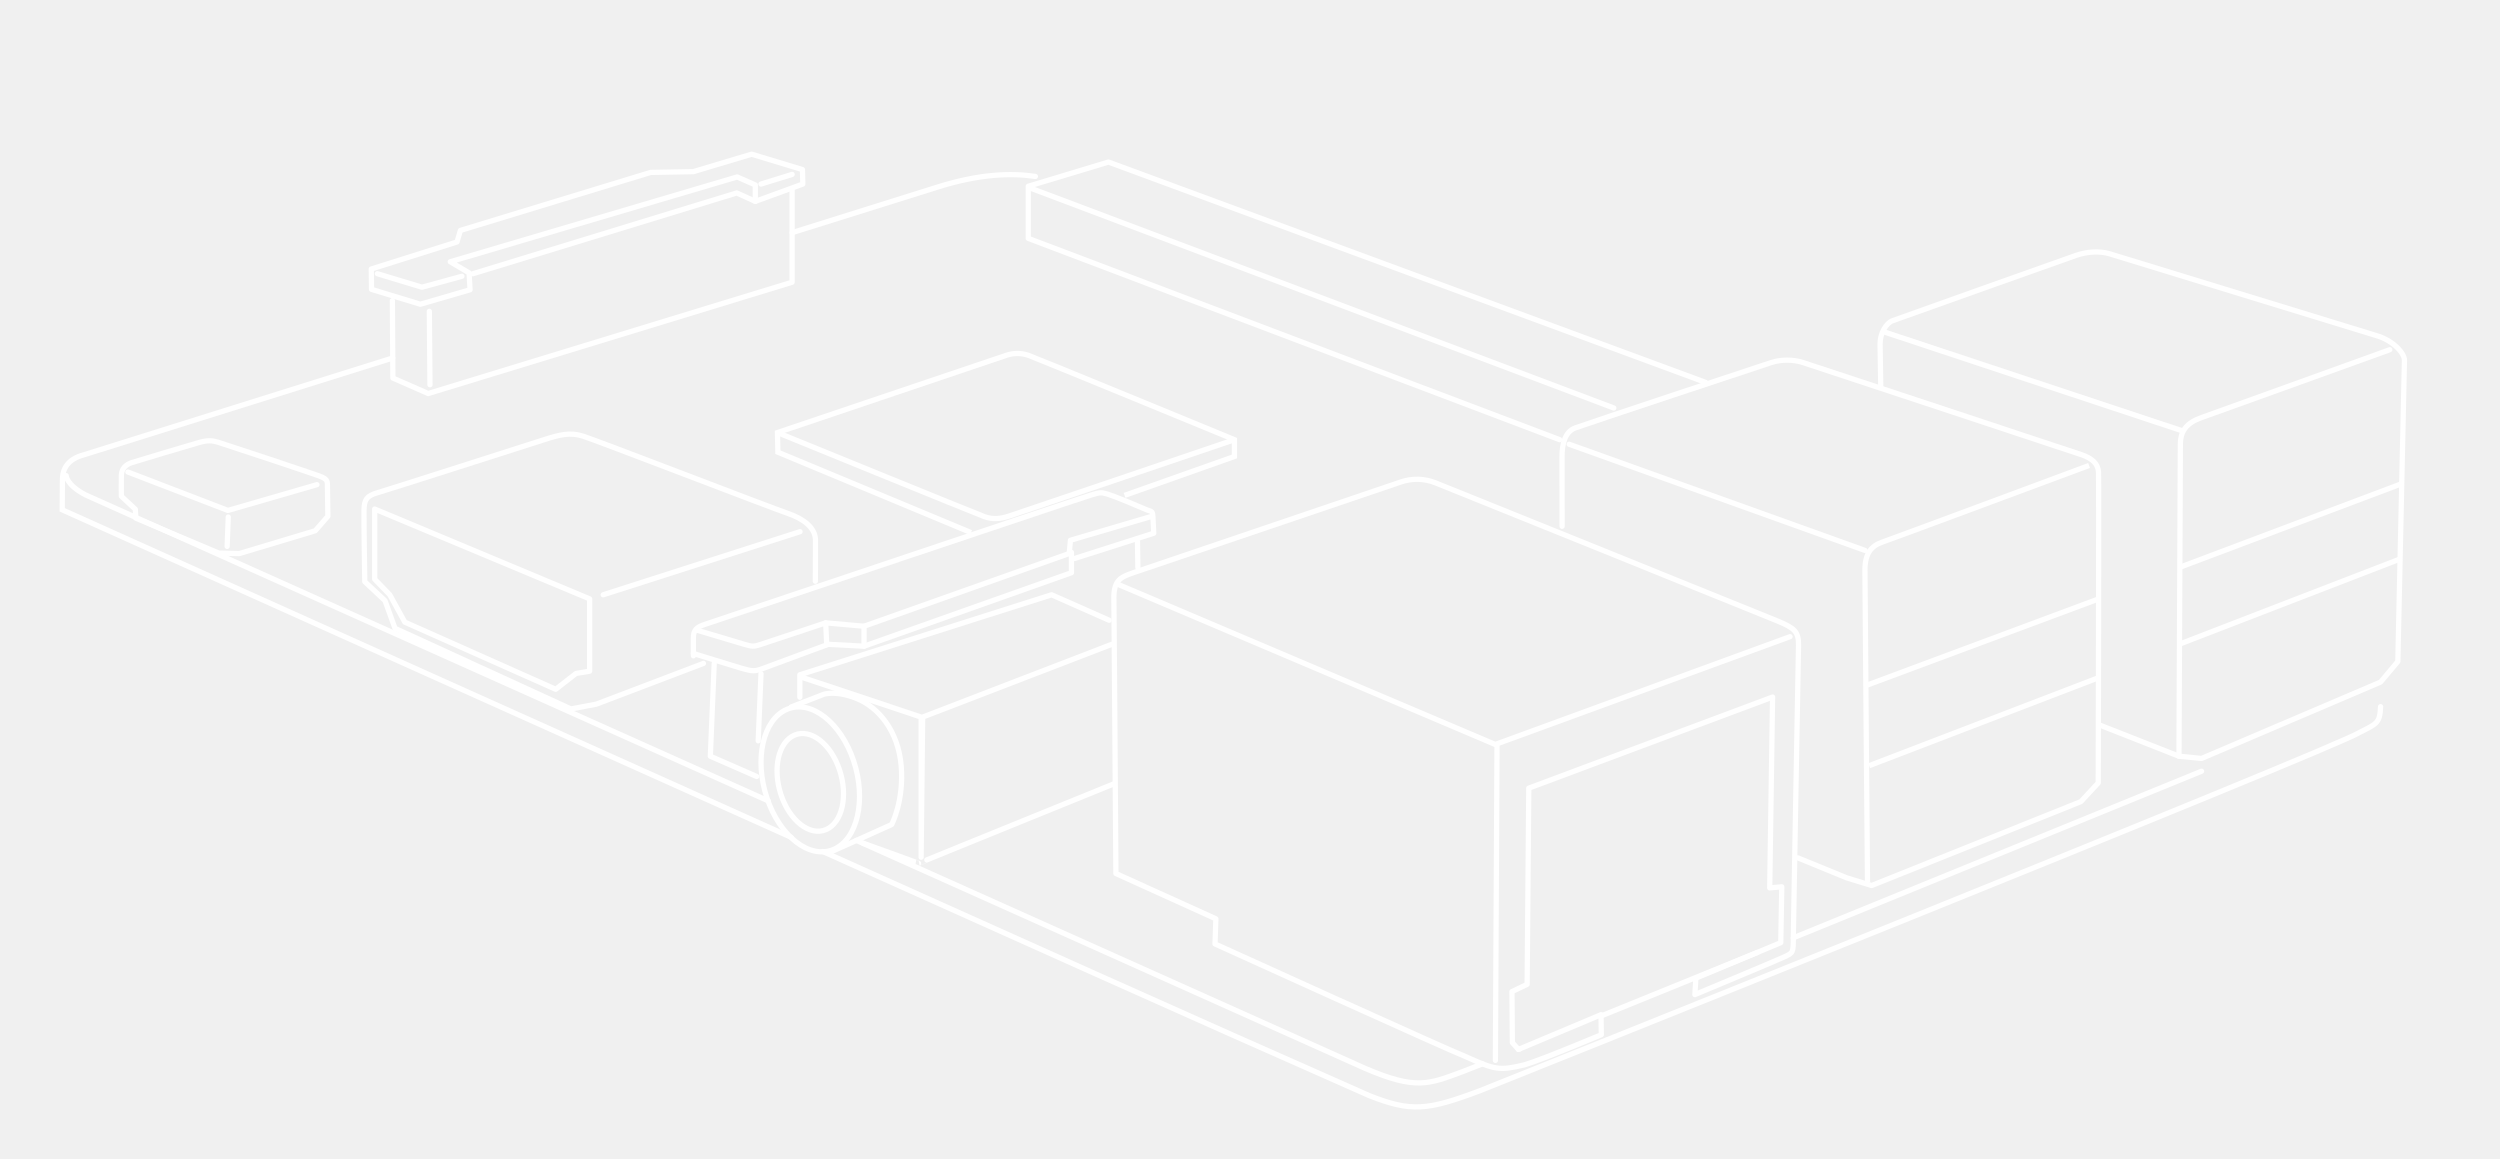
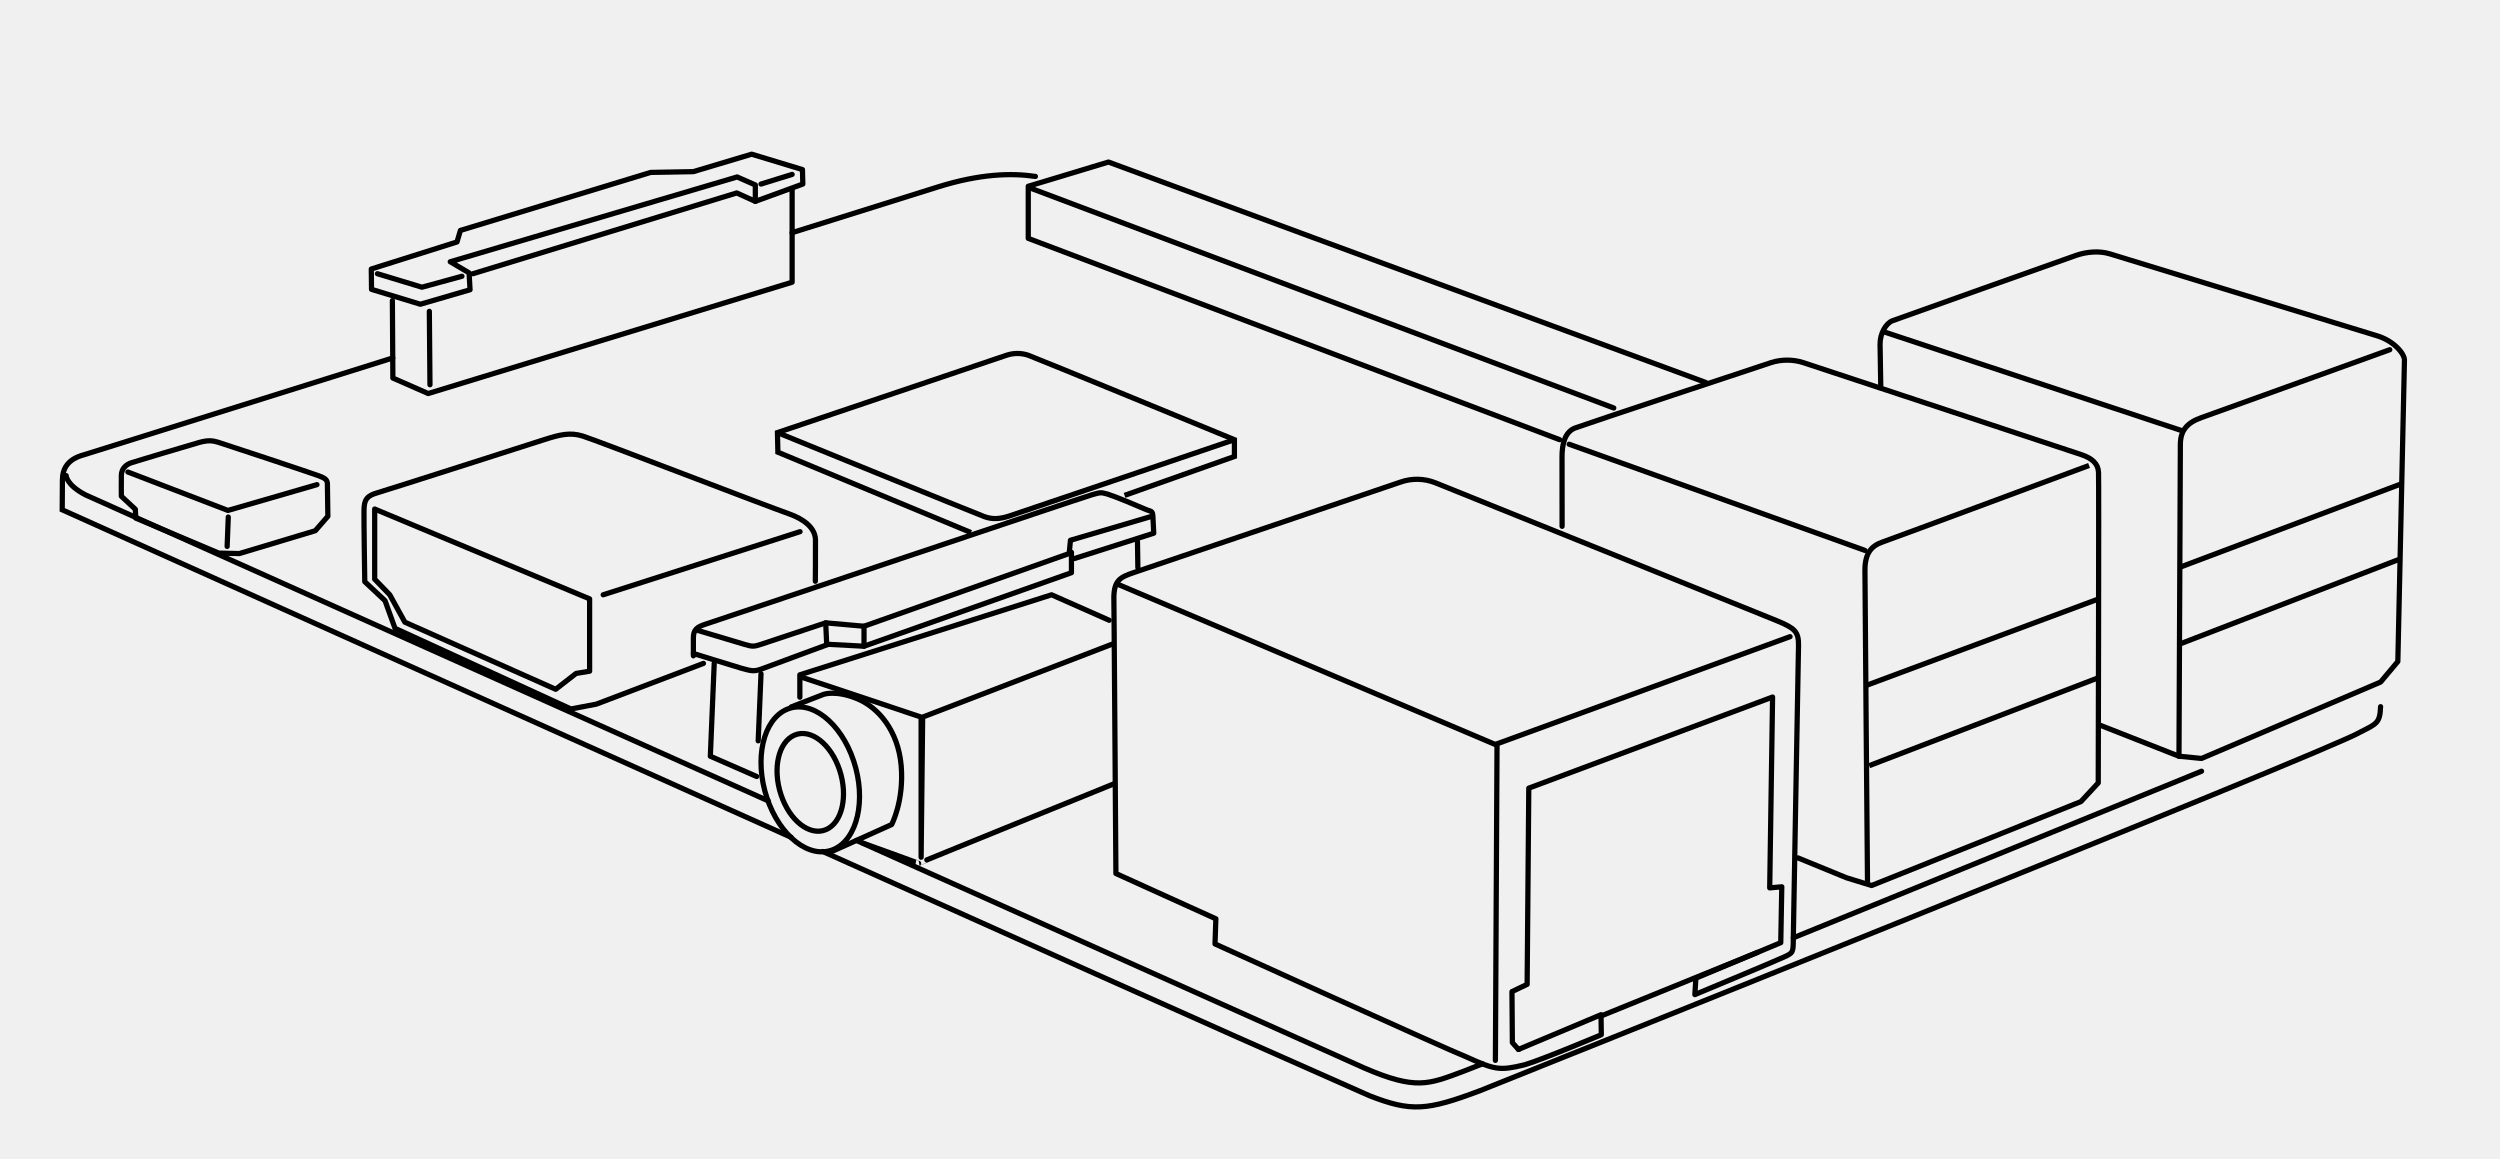
- <svg xmlns="http://www.w3.org/2000/svg" version="1.1" viewBox="0, 0, 477, 221">
+ <svg xmlns="http://www.w3.org/2000/svg" version="1.1" x="0" y="0" width="477" height="221" viewBox="0, 0, 477, 221">
  <g id="base">
-     <path d="M454.215,134.836 C454.085,137.967 453.499,138.079 450.26,139.724 C445.329,142.898 282.538,208.047 282.358,208.115 C272.24,211.928 269.223,212.167 261.29,209.061 C226.452,193.702 191.739,178.056 157.002,162.469" fill-opacity="0" stroke="#FFFFFF" stroke-width="1" stroke-linecap="round" />
-     <path d="M150.956,159.756 C104.585,138.948 58.227,118.112 11.871,97.273 C11.871,97.273 11.907,93.907 11.907,91.655 C11.907,89.404 12.913,87.584 16.078,86.755 C35.699,80.611 55.317,74.454 74.935,68.3" fill-opacity="0" stroke="#FFFFFF" stroke-width="1" stroke-linecap="round" />
-     <path d="M151.137,44.393 C160.409,41.487 169.679,38.573 178.952,35.669 C186.906,33.179 192.897,32.972 197.554,33.664" fill-opacity="0" stroke="#FFFFFF" stroke-width="1" stroke-linecap="round" />
-     <path d="M282.88,202.972 C281.608,203.478 280.338,203.986 279.059,204.47 C272.581,206.868 270.185,208.024 260.391,203.811 C228.062,189.327 195.735,174.838 163.407,160.35" fill-opacity="0" stroke="#FFFFFF" stroke-width="1" stroke-linecap="round" />
-     <path d="M146.567,152.802 C103.145,133.338 59.719,113.882 16.298,94.418 C12.629,92.487 12.629,90.75 12.629,90.75" fill-opacity="0" stroke="#FFFFFF" stroke-width="1" stroke-linecap="round" />
-     <path d="M289.896,200.157 L289.716,200.229" fill-opacity="0" stroke="#FFFFFF" stroke-width="1" stroke-linecap="round" />
-     <path d="M335.316,181.722 C325.372,185.772 315.427,189.816 305.478,193.852" fill-opacity="0" stroke="#FFFFFF" stroke-width="1" stroke-linecap="round" />
-     <path d="M420.052,147.15 C394.094,157.756 368.134,168.356 342.165,178.933" fill-opacity="0" stroke="#FFFFFF" stroke-width="1" stroke-linecap="round" />
+     <path d="M454.215,134.836 C454.085,137.967 453.499,138.079 450.26,139.724 C445.329,142.898 282.538,208.047 282.358,208.115 C272.24,211.928 269.223,212.167 261.29,209.061 C226.452,193.702 191.739,178.056 157.002,162.469" fill-opacity="0" stroke="#000000" stroke-width="1" stroke-linecap="round" />
+     <path d="M150.956,159.756 C104.585,138.948 58.227,118.112 11.871,97.273 C11.871,97.273 11.907,93.907 11.907,91.655 C11.907,89.404 12.913,87.584 16.078,86.755 C35.699,80.611 55.317,74.454 74.935,68.3" fill-opacity="0" stroke="#000000" stroke-width="1" stroke-linecap="round" />
+     <path d="M151.137,44.393 C160.409,41.487 169.679,38.573 178.952,35.669 C186.906,33.179 192.897,32.972 197.554,33.664" fill-opacity="0" stroke="#000000" stroke-width="1" stroke-linecap="round" />
+     <path d="M420.052,147.15 C394.094,157.756 368.134,168.356 342.165,178.933" fill-opacity="0" stroke="#000000" stroke-width="1" stroke-linecap="round" />
+     <path d="M335.316,181.722 C325.372,185.772 315.427,189.816 305.478,193.852" fill-opacity="0" stroke="#000000" stroke-width="1" stroke-linecap="round" />
+     <path d="M289.896,200.157 L289.716,200.229" fill-opacity="0" stroke="#000000" stroke-width="1" stroke-linecap="round" />
+     <path d="M282.88,202.972 C281.608,203.478 280.338,203.986 279.059,204.47 C272.581,206.868 270.185,208.024 260.391,203.811 C228.062,189.327 195.735,174.838 163.407,160.35" fill-opacity="0" stroke="#000000" stroke-width="1" stroke-linecap="round" />
+     <path d="M146.567,152.802 C103.145,133.338 59.719,113.882 16.298,94.418 C12.629,92.487 12.629,90.75 12.629,90.75" fill-opacity="0" stroke="#000000" stroke-width="1" stroke-linecap="round" />
  </g>
  <g id="GPID">
-     <path d="M297.574,83.89 L196.192,45.482 L196.192,35.538 L211.491,30.918 L325.454,72.972" fill-opacity="0" stroke="#FFFFFF" stroke-width="1" stroke-linecap="round" stroke-linejoin="round" />
+     <path d="M297.574,83.89 L196.192,45.482 L196.192,35.538 L211.491,30.918 L325.454,72.972" fill-opacity="0" stroke="#000000" stroke-width="1" stroke-linecap="round" stroke-linejoin="round" />
    <g>
      <path d="M196.897,35.999 L307.907,77.846" fill="#FFFFFF" />
-       <path d="M196.897,35.999 L307.907,77.846" fill-opacity="0" stroke="#FFFFFF" stroke-width="1" stroke-linecap="round" stroke-linejoin="round" />
+       <path d="M196.897,35.999 L307.907,77.846" fill-opacity="0" stroke="#000000" stroke-width="1" stroke-linecap="round" stroke-linejoin="round" />
    </g>
  </g>
  <g id="ether-USB">
-     <path d="M305.474,193.605 L305.53,197.426 C305.53,197.426 294.204,202.201 290.909,203.159 C286.026,204.343 285.232,204.117 279.632,201.593 C276.954,200.601 231.823,180.102 231.823,180.102 L231.988,175.31 L212.914,166.667 C212.914,166.667 212.522,110.241 212.522,114.173 C212.522,110.701 213.747,110.139 216.249,109.271 C218.379,108.532 265.006,92.759 267.222,91.981 C269.439,91.203 271.795,91.295 273.885,92.124 C275.975,92.954 335.777,117.087 339.08,118.46 C342.383,119.834 343.196,120.49 343.159,123.122 C343.123,125.755 342.188,176.007 342.165,178.893 C342.142,181.779 342.178,181.768 340.373,182.605 C338.568,183.442 323.382,189.771 323.382,189.771 L323.572,186.633 L339.769,179.86 L339.965,169.202 L337.661,169.406 L338.207,132.995 L291.692,150.379 L291.378,187.811 L288.482,189.201 L288.559,198.93 L289.718,200.232 L305.474,193.605 z" fill-opacity="0" stroke="#FFFFFF" stroke-width="1" stroke-linejoin="round" />
-     <path d="M285.322,202.32 L285.632,141.919 L341.542,121.475" fill-opacity="0" stroke="#FFFFFF" stroke-width="1" stroke-linecap="round" stroke-linejoin="round" />
+     <path d="M305.474,193.605 L305.53,197.426 C305.53,197.426 294.204,202.201 290.909,203.159 C286.026,204.343 285.232,204.117 279.632,201.593 C276.954,200.601 231.823,180.102 231.823,180.102 L231.988,175.31 L212.914,166.667 C212.914,166.667 212.522,110.241 212.522,114.173 C212.522,110.701 213.747,110.139 216.249,109.271 C218.379,108.532 265.006,92.759 267.222,91.981 C269.439,91.203 271.795,91.295 273.885,92.124 C275.975,92.954 335.777,117.087 339.08,118.46 C342.383,119.834 343.196,120.49 343.159,123.122 C343.123,125.755 342.188,176.007 342.165,178.893 C342.142,181.779 342.178,181.768 340.373,182.605 C338.568,183.442 323.382,189.771 323.382,189.771 L323.572,186.633 L339.769,179.86 L339.965,169.202 L337.661,169.406 L338.207,132.995 L291.692,150.379 L291.378,187.811 L288.482,189.201 L288.559,198.93 L289.718,200.232 L305.474,193.605 z" fill-opacity="0" stroke="#000000" stroke-width="1" stroke-linejoin="round" />
+     <path d="M285.322,202.32 L285.632,141.919 L341.542,121.475" fill-opacity="0" stroke="#000000" stroke-width="1" stroke-linecap="round" stroke-linejoin="round" />
    <g>
      <path d="M285.322,142.06 L213.5,111.575" fill="#FFFFFF" />
-       <path d="M285.322,142.06 L213.5,111.575" fill-opacity="0" stroke="#FFFFFF" stroke-width="1" stroke-linecap="round" stroke-linejoin="round" />
+       <path d="M285.322,142.06 L213.5,111.575" fill-opacity="0" stroke="#000000" stroke-width="1" stroke-linecap="round" stroke-linejoin="round" />
    </g>
-     <path d="M298.049,100.422 C298.049,100.422 298.022,90.341 298.034,87.373 C297.997,84.594 298.648,82.363 300.552,81.652 C302.456,80.942 336.036,69.796 337.949,69.177 C339.861,68.558 342.141,68.565 344.028,69.177 C345.915,69.79 395.141,86.068 397.158,86.758 C399.175,87.449 400.31,88.462 400.398,90.097 C400.487,91.732 400.344,149.379 400.344,149.379 L397.035,152.947 L357.106,168.956 L352.322,167.484 L343.062,163.691" fill-opacity="0" stroke="#FFFFFF" stroke-width="1" stroke-linecap="round" stroke-linejoin="round" />
-     <path d="M356.319,168.332 C356.319,168.332 355.831,112.024 355.831,108.795 C355.831,105.565 357.042,104.153 359.195,103.413 C361.347,102.673 398.593,88.81 398.593,88.81" fill-opacity="0" stroke="#FFFFFF" stroke-width="1" />
-     <path d="M355.831,105.02 L299.397,84.762" fill-opacity="0" stroke="#FFFFFF" stroke-width="1" stroke-linecap="round" stroke-linejoin="round" />
-     <path d="M400.427,114.267 L355.831,130.871" fill-opacity="0" stroke="#FFFFFF" stroke-width="1" />
+     <path d="M298.049,100.422 C298.049,100.422 298.022,90.341 298.034,87.373 C297.997,84.594 298.648,82.363 300.552,81.652 C302.456,80.942 336.036,69.796 337.949,69.177 C339.861,68.558 342.141,68.565 344.028,69.177 C345.915,69.79 395.141,86.068 397.158,86.758 C399.175,87.449 400.31,88.462 400.398,90.097 C400.487,91.732 400.344,149.379 400.344,149.379 L397.035,152.947 L357.106,168.956 L352.322,167.484 L343.062,163.691" fill-opacity="0" stroke="#000000" stroke-width="1" stroke-linecap="round" stroke-linejoin="round" />
+     <path d="M356.319,168.332 C356.319,168.332 355.831,112.024 355.831,108.795 C355.831,105.565 357.042,104.153 359.195,103.413 C361.347,102.673 398.593,88.81 398.593,88.81" fill-opacity="0" stroke="#000000" stroke-width="1" />
+     <path d="M355.831,105.02 L299.397,84.762" fill-opacity="0" stroke="#000000" stroke-width="1" stroke-linecap="round" stroke-linejoin="round" />
+     <path d="M400.427,114.267 L355.831,130.871" fill-opacity="0" stroke="#000000" stroke-width="1" />
    <g>
      <path d="M400.427,129.289 L356.639,146.09" fill="#FFFFFF" />
-       <path d="M400.427,129.289 L356.639,146.09" fill-opacity="0" stroke="#FFFFFF" stroke-width="1" />
+       <path d="M400.427,129.289 L356.639,146.09" fill-opacity="0" stroke="#000000" stroke-width="1" />
    </g>
-     <path d="M358.85,73.83 C358.85,73.83 358.736,67.77 358.716,65.678 C358.697,63.585 359.87,61.65 361.099,61.193 C362.327,60.737 394.108,49.418 396.131,48.722 C398.155,48.026 400.54,47.821 402.577,48.442 C404.614,49.062 451.668,63.492 453.304,63.996 C456.828,64.995 458.791,67.545 458.769,68.716 C458.747,69.886 457.508,126.214 457.508,126.214 L454.215,130.137 L420.052,144.711 L415.749,144.29 L400.427,138.265" fill-opacity="0" stroke="#FFFFFF" stroke-width="1" stroke-linecap="round" stroke-linejoin="round" />
-     <path d="M415.749,144.29 C415.749,144.29 415.986,87.279 416.013,84.762 C416.04,82.246 417.152,80.697 420.052,79.674 C422.952,78.651 455.969,66.725 455.969,66.725" fill-opacity="0" stroke="#FFFFFF" stroke-width="1" stroke-linecap="round" stroke-linejoin="round" />
+     <path d="M358.85,73.83 C358.85,73.83 358.736,67.77 358.716,65.678 C358.697,63.585 359.87,61.65 361.099,61.193 C362.327,60.737 394.108,49.418 396.131,48.722 C398.155,48.026 400.54,47.821 402.577,48.442 C404.614,49.062 451.668,63.492 453.304,63.996 C456.828,64.995 458.791,67.545 458.769,68.716 C458.747,69.886 457.508,126.214 457.508,126.214 L454.215,130.137 L420.052,144.711 L415.749,144.29 L400.427,138.265" fill-opacity="0" stroke="#000000" stroke-width="1" stroke-linecap="round" stroke-linejoin="round" />
+     <path d="M415.749,144.29 C415.749,144.29 415.986,87.279 416.013,84.762 C416.04,82.246 417.152,80.697 420.052,79.674 C422.952,78.651 455.969,66.725 455.969,66.725" fill-opacity="0" stroke="#000000" stroke-width="1" stroke-linecap="round" stroke-linejoin="round" />
    <g>
      <path d="M416.367,82.198 L359.385,63.293" fill="#FFFFFF" />
-       <path d="M416.367,82.198 L359.385,63.293" fill-opacity="0" stroke="#FFFFFF" stroke-width="1" />
+       <path d="M416.367,82.198 L359.385,63.293" fill-opacity="0" stroke="#000000" stroke-width="1" />
    </g>
    <g>
      <path d="M458.172,92.317 L415.749,108.293" fill="#FFFFFF" />
-       <path d="M458.172,92.317 L415.749,108.293" fill-opacity="0" stroke="#FFFFFF" stroke-width="1" />
+       <path d="M458.172,92.317 L415.749,108.293" fill-opacity="0" stroke="#000000" stroke-width="1" />
    </g>
    <g>
      <path d="M458.172,106.562 L415.749,122.938" fill="#FFFFFF" />
-       <path d="M458.172,106.562 L415.749,122.938" fill-opacity="0" stroke="#FFFFFF" stroke-width="1" />
+       <path d="M458.172,106.562 L415.749,122.938" fill-opacity="0" stroke="#000000" stroke-width="1" />
    </g>
  </g>
  <g id="audio-cam-hdmi-power">
    <g id="audio">
-       <path d="M159.039,162.076 C154.464,164.006 148.768,159.584 146.317,152.199 C143.866,144.814 145.588,137.262 150.163,135.332 C154.739,133.402 160.435,137.824 162.886,145.21 C165.337,152.595 163.615,160.146 159.039,162.076 z" fill-opacity="0" stroke="#FFFFFF" stroke-width="1" stroke-linecap="round" stroke-linejoin="round" />
-       <path d="M157.595,158.294 C154.509,159.596 150.666,156.613 149.013,151.631 C147.36,146.649 148.521,141.556 151.608,140.254 C154.694,138.952 158.536,141.935 160.19,146.916 C161.843,151.898 160.681,156.992 157.595,158.294 z" fill-opacity="0" stroke="#FFFFFF" stroke-width="1" stroke-linecap="round" stroke-linejoin="round" />
-       <path d="M150.976,134.88 L157.168,132.474 C157.168,132.474 159.479,131.648 163.524,133.299 C167.569,134.95 171.366,139.4 171.944,146.09 C172.522,152.781 170.128,157.321 170.128,157.321 L158.571,162.529" fill-opacity="0" stroke="#FFFFFF" stroke-width="1" stroke-linecap="round" stroke-linejoin="round" />
-       <path d="M152.611,133.028 C152.611,132.931 152.611,128.75 152.611,128.75 L200.642,113.485 L211.629,118.346" fill-opacity="0" stroke="#FFFFFF" stroke-width="1" stroke-linecap="round" stroke-linejoin="round" />
-       <path d="M212.522,149.557 C212.522,149.557 175.168,164.724 175.265,164.724 C175.362,164.724 164.57,160.835 164.57,160.835" fill-opacity="0" stroke="#FFFFFF" stroke-width="1" stroke-linecap="round" stroke-linejoin="round" />
-       <path d="M153.194,129.289 L175.751,136.82 L175.751,163.558 L176.043,136.82 L212.115,122.938" fill-opacity="0" stroke="#FFFFFF" stroke-width="1" stroke-linecap="round" stroke-linejoin="round" />
+       <path d="M159.039,162.076 C154.464,164.006 148.768,159.584 146.317,152.199 C143.866,144.814 145.588,137.262 150.163,135.332 C154.739,133.402 160.435,137.824 162.886,145.21 C165.337,152.595 163.615,160.146 159.039,162.076 z" fill-opacity="0" stroke="#000000" stroke-width="1" stroke-linecap="round" stroke-linejoin="round" />
+       <path d="M157.595,158.294 C154.509,159.596 150.666,156.613 149.013,151.631 C147.36,146.649 148.521,141.556 151.608,140.254 C154.694,138.952 158.536,141.935 160.19,146.916 C161.843,151.898 160.681,156.992 157.595,158.294 z" fill-opacity="0" stroke="#000000" stroke-width="1" stroke-linecap="round" stroke-linejoin="round" />
+       <path d="M150.976,134.88 L157.168,132.474 C157.168,132.474 159.479,131.648 163.524,133.299 C167.569,134.95 171.366,139.4 171.944,146.09 C172.522,152.781 170.128,157.321 170.128,157.321 L158.571,162.529" fill-opacity="0" stroke="#000000" stroke-width="1" stroke-linecap="round" stroke-linejoin="round" />
+       <path d="M152.611,133.028 C152.611,132.931 152.611,128.75 152.611,128.75 L200.642,113.485 L211.629,118.346" fill-opacity="0" stroke="#000000" stroke-width="1" stroke-linecap="round" stroke-linejoin="round" />
+       <path d="M212.522,149.557 C212.522,149.557 175.168,164.724 175.265,164.724 C175.362,164.724 164.57,160.835 164.57,160.835" fill-opacity="0" stroke="#000000" stroke-width="1" stroke-linecap="round" stroke-linejoin="round" />
+       <path d="M153.194,129.289 L175.751,136.82 L175.751,163.558 L176.043,136.82 L212.115,122.938" fill-opacity="0" stroke="#000000" stroke-width="1" stroke-linecap="round" stroke-linejoin="round" />
    </g>
    <g id="camera">
-       <path d="M132.303,125.131 C132.303,125.131 132.303,125.131 132.303,125.131 C132.303,125.131 132.303,125.131 132.303,125.131 C132.303,125.131 132.297,124.681 132.297,124.681 C132.29,124.232 132.297,123.318 132.297,121.75 C132.297,120.182 132.91,119.636 134.615,119.091 C136.319,118.545 206.816,94.819 208.316,94.41 C209.816,94.001 209.952,93.865 211.316,94.274 C212.679,94.683 217.247,96.592 218.474,97.137 C219.702,97.683 219.906,97.342 219.974,98.569 C220.043,99.796 220.135,101.736 220.135,101.736 L205.028,106.562" fill-opacity="0" stroke="#FFFFFF" stroke-width="1" stroke-linecap="round" stroke-linejoin="round" />
-       <path d="M204.43,105.387 L204.43,109.273 L164.854,123.298 L158.041,122.938 C158.041,122.938 147.351,126.863 145.643,127.517 C143.935,128.171 143.532,128.075 141.512,127.517 C139.845,127.028 132.297,124.681 132.297,124.681" fill-opacity="0" stroke="#FFFFFF" stroke-width="1" stroke-linecap="round" stroke-linejoin="round" />
-       <path d="M219.787,98.505 L204.241,103.082 L204.004,105.607 L164.854,119.488 L157.543,118.838 C157.543,118.838 146.627,122.447 145.201,122.938 C143.776,123.429 143.45,123.352 142.018,122.938 C140.587,122.523 133.146,120.288 133.146,120.288" fill-opacity="0" stroke="#FFFFFF" stroke-width="1" stroke-linecap="round" stroke-linejoin="round" />
-       <path d="M157.543,118.838 L157.734,122.938" fill-opacity="0" stroke="#FFFFFF" stroke-width="1" stroke-linecap="round" stroke-linejoin="round" />
-       <path d="M164.854,119.488 L164.854,123.298" fill-opacity="0" stroke="#FFFFFF" stroke-width="1" stroke-linecap="round" stroke-linejoin="round" />
-       <path d="M136.273,126.565 C136.273,126.812 135.532,144.29 135.532,144.29 L144.374,148.155" fill-opacity="0" stroke="#FFFFFF" stroke-width="1" stroke-linecap="round" stroke-linejoin="round" />
-       <path d="M145.201,128.552 L144.664,141.346" fill-opacity="0" stroke="#FFFFFF" stroke-width="1" stroke-linecap="round" stroke-linejoin="round" />
-       <path d="M217.031,103.35 L217.105,108.293" fill-opacity="0" stroke="#FFFFFF" stroke-width="1" stroke-linecap="round" stroke-linejoin="round" />
+       <path d="M132.303,125.131 C132.303,125.131 132.303,125.131 132.303,125.131 C132.303,125.131 132.303,125.131 132.303,125.131 C132.303,125.131 132.297,124.681 132.297,124.681 C132.29,124.232 132.297,123.318 132.297,121.75 C132.297,120.182 132.91,119.636 134.615,119.091 C136.319,118.545 206.816,94.819 208.316,94.41 C209.816,94.001 209.952,93.865 211.316,94.274 C212.679,94.683 217.247,96.592 218.474,97.137 C219.702,97.683 219.906,97.342 219.974,98.569 C220.043,99.796 220.135,101.736 220.135,101.736 L205.028,106.562" fill-opacity="0" stroke="#000000" stroke-width="1" stroke-linecap="round" stroke-linejoin="round" />
+       <path d="M204.43,105.387 L204.43,109.273 L164.854,123.298 L158.041,122.938 C158.041,122.938 147.351,126.863 145.643,127.517 C143.935,128.171 143.532,128.075 141.512,127.517 C139.845,127.028 132.297,124.681 132.297,124.681" fill-opacity="0" stroke="#000000" stroke-width="1" stroke-linecap="round" stroke-linejoin="round" />
+       <path d="M219.787,98.505 L204.241,103.082 L204.004,105.607 L164.854,119.488 L157.543,118.838 C157.543,118.838 146.627,122.447 145.201,122.938 C143.776,123.429 143.45,123.352 142.018,122.938 C140.587,122.523 133.146,120.288 133.146,120.288" fill-opacity="0" stroke="#000000" stroke-width="1" stroke-linecap="round" stroke-linejoin="round" />
+       <path d="M157.543,118.838 L157.734,122.938" fill-opacity="0" stroke="#000000" stroke-width="1" stroke-linecap="round" stroke-linejoin="round" />
+       <path d="M164.854,119.488 L164.854,123.298" fill-opacity="0" stroke="#000000" stroke-width="1" stroke-linecap="round" stroke-linejoin="round" />
+       <path d="M136.273,126.565 C136.273,126.812 135.532,144.29 135.532,144.29 L144.374,148.155" fill-opacity="0" stroke="#000000" stroke-width="1" stroke-linecap="round" stroke-linejoin="round" />
+       <path d="M145.201,128.552 L144.664,141.346" fill-opacity="0" stroke="#000000" stroke-width="1" stroke-linecap="round" stroke-linejoin="round" />
+       <path d="M217.031,103.35 L217.105,108.293" fill-opacity="0" stroke="#000000" stroke-width="1" stroke-linecap="round" stroke-linejoin="round" />
    </g>
    <g id="hdmi">
-       <path d="M134.221,126.575 L113.774,134.352 L108.927,135.269 L75.368,119.886 L73.465,114.608 L69.599,110.987 C69.599,110.987 69.412,99.309 69.451,97.315 C69.49,95.321 69.978,94.609 71.982,94.027 C73.987,93.444 100.804,84.853 103.818,83.89 C106.831,82.926 108.737,82.446 111.194,83.203 C113.651,83.96 146.491,96.634 150.524,98.035 C153.36,99.037 155.483,100.665 155.592,102.919 C155.616,105.187 155.566,110.901 155.566,110.901" fill-opacity="0" stroke="#FFFFFF" stroke-width="1" stroke-linecap="round" stroke-linejoin="round" />
-       <path d="M71.49,97.125 L71.49,110.507 L74.368,113.485 L77.246,118.709 L106.025,131.516 L109.91,128.494 L112.5,128.062 L112.5,114.267 L71.49,97.125 z" fill-opacity="0" stroke="#FFFFFF" stroke-width="1" stroke-linecap="round" stroke-linejoin="round" />
-       <path d="M115.09,113.485 L152.647,101.442" fill-opacity="0" stroke="#FFFFFF" stroke-width="1" stroke-linecap="round" stroke-linejoin="round" />
+       <path d="M134.221,126.575 L113.774,134.352 L108.927,135.269 L75.368,119.886 L73.465,114.608 L69.599,110.987 C69.599,110.987 69.412,99.309 69.451,97.315 C69.49,95.321 69.978,94.609 71.982,94.027 C73.987,93.444 100.804,84.853 103.818,83.89 C106.831,82.926 108.737,82.446 111.194,83.203 C113.651,83.96 146.491,96.634 150.524,98.035 C153.36,99.037 155.483,100.665 155.592,102.919 C155.616,105.187 155.566,110.901 155.566,110.901" fill-opacity="0" stroke="#000000" stroke-width="1" stroke-linecap="round" stroke-linejoin="round" />
+       <path d="M71.49,97.125 L71.49,110.507 L74.368,113.485 L77.246,118.709 L106.025,131.516 L109.91,128.494 L112.5,128.062 L112.5,114.267 L71.49,97.125 z" fill-opacity="0" stroke="#000000" stroke-width="1" stroke-linecap="round" stroke-linejoin="round" />
+       <path d="M115.09,113.485 L152.647,101.442" fill-opacity="0" stroke="#000000" stroke-width="1" stroke-linecap="round" stroke-linejoin="round" />
    </g>
    <g id="power">
-       <path d="M25.912,98.861 L25.823,97.171 L23.155,94.68 C23.155,94.68 23.128,91.904 23.155,90.678 C23.182,89.452 23.987,88.646 25.112,88.276 C26.236,87.907 36.193,84.944 37.915,84.45 C39.638,83.955 40.513,84.052 41.566,84.363 C42.62,84.674 59.608,90.321 60.778,90.767 C61.949,91.213 62.449,91.48 62.468,92.317 C62.488,93.153 62.557,98.505 62.557,98.505 L60.156,101.262 L45.658,105.621 L41.744,105.532 L25.912,98.861 z" fill-opacity="0" stroke="#FFFFFF" stroke-width="1" stroke-linecap="round" stroke-linejoin="round" />
-       <path d="M24.404,90.063 L43.482,97.392 L60.476,92.47" fill-opacity="0" stroke="#FFFFFF" stroke-width="1" stroke-linecap="round" stroke-linejoin="round" />
-       <path d="M43.554,98.65 L43.338,104.255" fill-opacity="0" stroke="#FFFFFF" stroke-width="1" stroke-linecap="round" stroke-linejoin="round" />
+       <path d="M25.912,98.861 L25.823,97.171 L23.155,94.68 C23.155,94.68 23.128,91.904 23.155,90.678 C23.182,89.452 23.987,88.646 25.112,88.276 C26.236,87.907 36.193,84.944 37.915,84.45 C39.638,83.955 40.513,84.052 41.566,84.363 C42.62,84.674 59.608,90.321 60.778,90.767 C61.949,91.213 62.449,91.48 62.468,92.317 C62.488,93.153 62.557,98.505 62.557,98.505 L60.156,101.262 L45.658,105.621 L41.744,105.532 L25.912,98.861 z" fill-opacity="0" stroke="#000000" stroke-width="1" stroke-linecap="round" stroke-linejoin="round" />
+       <path d="M24.404,90.063 L43.482,97.392 L60.476,92.47" fill-opacity="0" stroke="#000000" stroke-width="1" stroke-linecap="round" stroke-linejoin="round" />
+       <path d="M43.554,98.65 L43.338,104.255" fill-opacity="0" stroke="#000000" stroke-width="1" stroke-linecap="round" stroke-linejoin="round" />
    </g>
  </g>
  <g id="SD">
-     <path d="M70.887,55.209 L70.842,51.33 L87.197,46.164 L87.846,43.967 L124.141,32.898 L132.294,32.749 L143.413,29.418 L153.107,32.358 L153.177,35.116 L144.114,38.42 L144.114,35.288 L140.646,33.763 L85.908,49.942 L89.501,52.061 L89.685,55.285 L80.196,58.049 L70.887,55.209 z" fill-opacity="0" stroke="#FFFFFF" stroke-width="1" stroke-linecap="round" stroke-linejoin="round" />
-     <path d="M144.114,38.42 L140.566,36.814 L90.241,52.225" fill-opacity="0" stroke="#FFFFFF" stroke-width="1" stroke-linecap="round" stroke-linejoin="round" />
-     <path d="M145.201,35.116 L151.137,33.277" fill-opacity="0" stroke="#FFFFFF" stroke-width="1" stroke-linecap="round" stroke-linejoin="round" />
-     <path d="M72.008,52.225 L80.507,54.8 L88.134,52.712" fill-opacity="0" stroke="#FFFFFF" stroke-width="1" stroke-linecap="round" stroke-linejoin="round" />
-     <path d="M74.867,57.355 L74.959,72.131 L81.7,75.086 L151.137,53.846 L151.137,35.999" fill-opacity="0" stroke="#FFFFFF" stroke-width="1" stroke-linecap="round" stroke-linejoin="round" />
-     <path d="M82.037,73.407 L81.918,59.406" fill-opacity="0" stroke="#FFFFFF" stroke-width="1" stroke-linecap="round" stroke-linejoin="round" />
+     <path d="M70.887,55.209 L70.842,51.33 L87.197,46.164 L87.846,43.967 L124.141,32.898 L132.294,32.749 L143.413,29.418 L153.107,32.358 L153.177,35.116 L144.114,38.42 L144.114,35.288 L140.646,33.763 L85.908,49.942 L89.501,52.061 L89.685,55.285 L80.196,58.049 L70.887,55.209 z" fill-opacity="0" stroke="#000000" stroke-width="1" stroke-linecap="round" stroke-linejoin="round" />
+     <path d="M144.114,38.42 L140.566,36.814 L90.241,52.225" fill-opacity="0" stroke="#000000" stroke-width="1" stroke-linecap="round" stroke-linejoin="round" />
+     <path d="M145.201,35.116 L151.137,33.277" fill-opacity="0" stroke="#000000" stroke-width="1" stroke-linecap="round" stroke-linejoin="round" />
+     <path d="M72.008,52.225 L80.507,54.8 L88.134,52.712" fill-opacity="0" stroke="#000000" stroke-width="1" stroke-linecap="round" stroke-linejoin="round" />
+     <path d="M74.867,57.355 L74.959,72.131 L81.7,75.086 L151.137,53.846 L151.137,35.999" fill-opacity="0" stroke="#000000" stroke-width="1" stroke-linecap="round" stroke-linejoin="round" />
+     <path d="M82.037,73.407 L81.918,59.406" fill-opacity="0" stroke="#000000" stroke-width="1" stroke-linecap="round" stroke-linejoin="round" />
  </g>
  <g id="SOC">
-     <path d="M185.268,101.62 L148.42,86.279 L148.337,82.537 C148.337,82.537 190.679,68.24 192.035,67.784 C193.391,67.328 194.875,67.331 196.192,67.784 C197.508,68.237 235.527,83.89 235.527,83.89 L235.527,87.097 L214.565,94.519" fill-opacity="0" stroke="#FFFFFF" stroke-width="1" />
-     <path d="M148.337,82.537 C148.337,82.537 186.199,97.986 187.823,98.577 C189.447,99.168 190.883,98.986 192.505,98.473 C194.128,97.96 235.527,83.89 235.527,83.89" fill-opacity="0" stroke="#FFFFFF" stroke-width="1" />
+     <path d="M185.268,101.62 L148.42,86.279 L148.337,82.537 C148.337,82.537 190.679,68.24 192.035,67.784 C193.391,67.328 194.875,67.331 196.192,67.784 C197.508,68.237 235.527,83.89 235.527,83.89 L235.527,87.097 L214.565,94.519" fill-opacity="0" stroke="#000000" stroke-width="1" />
+     <path d="M148.337,82.537 C148.337,82.537 186.199,97.986 187.823,98.577 C189.447,99.168 190.883,98.986 192.505,98.473 C194.128,97.96 235.527,83.89 235.527,83.89" fill-opacity="0" stroke="#000000" stroke-width="1" />
  </g>
</svg>
